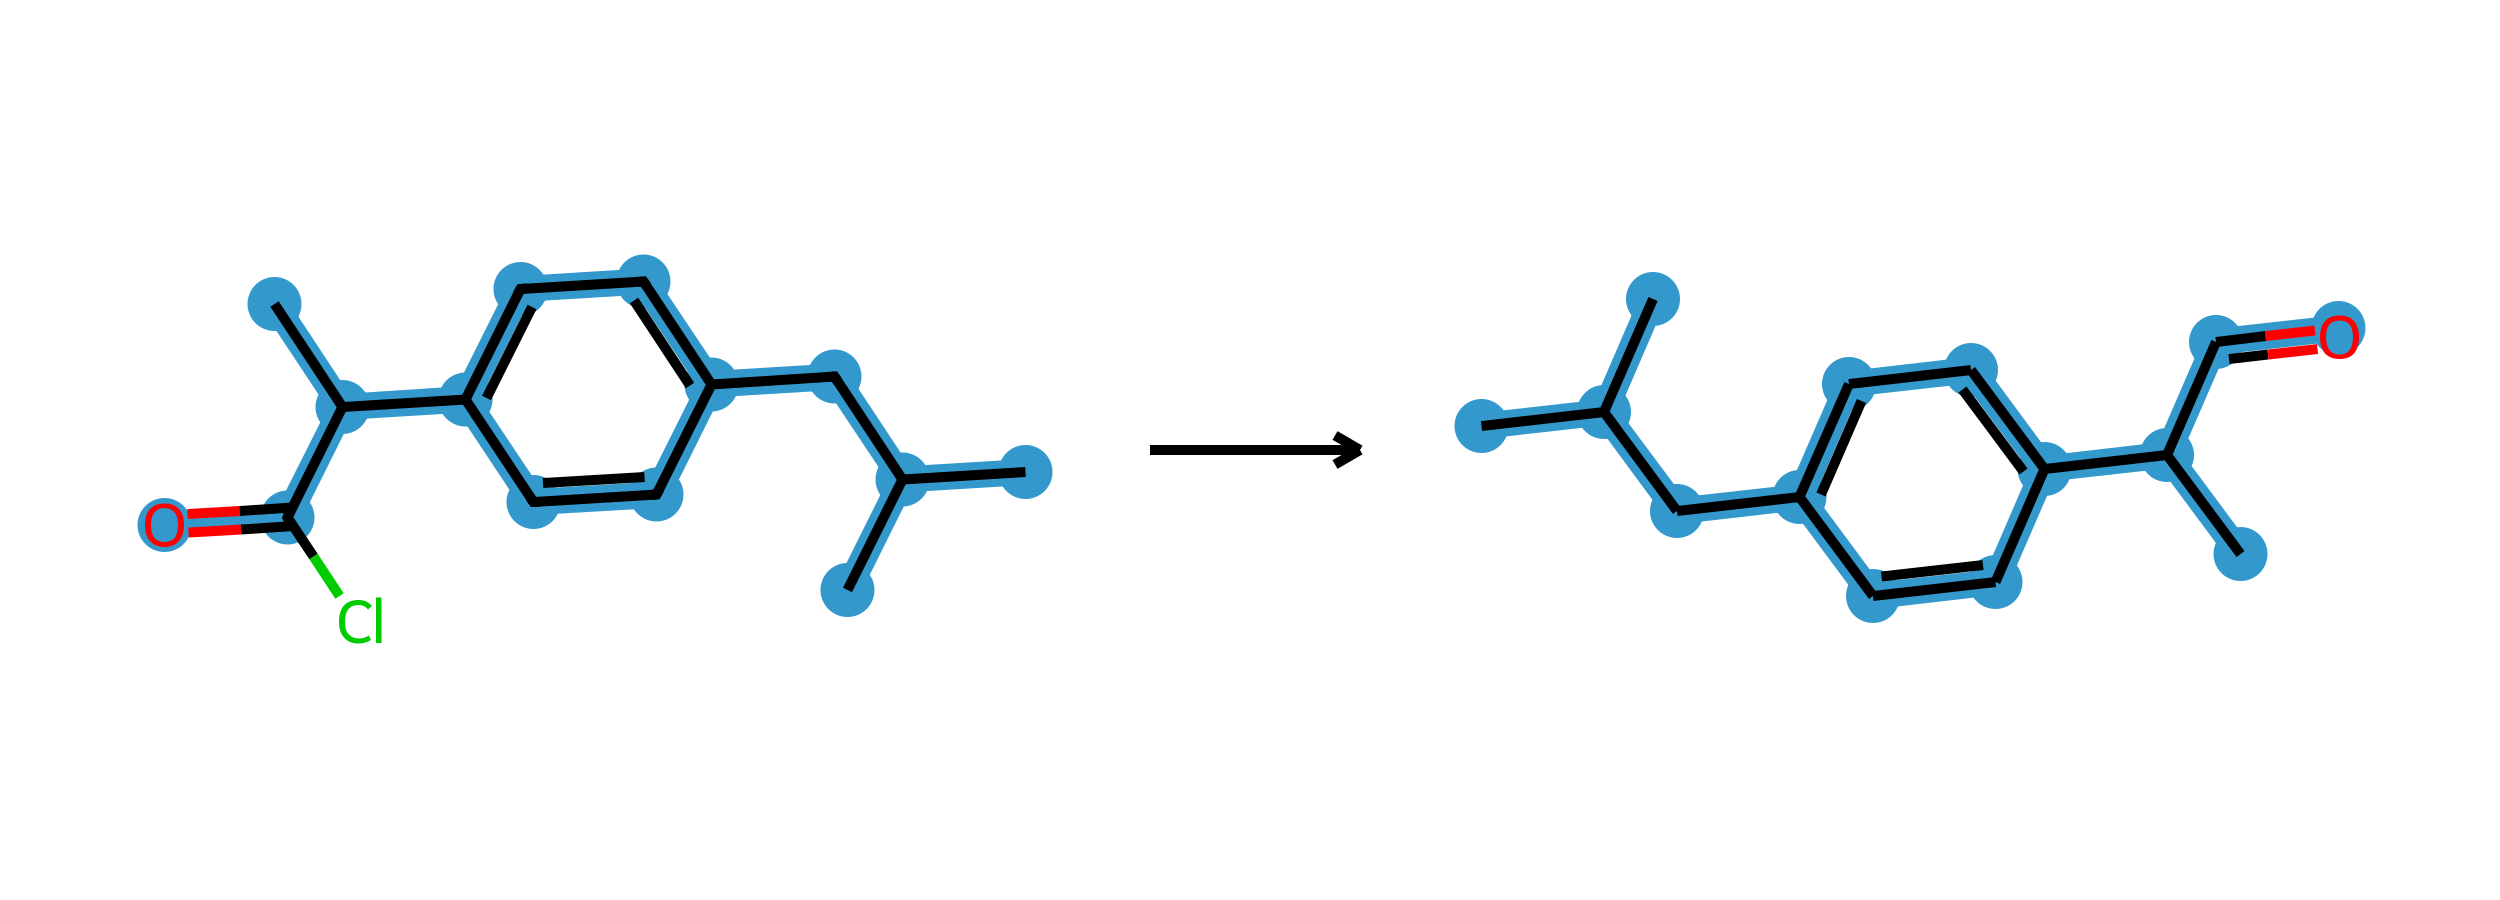
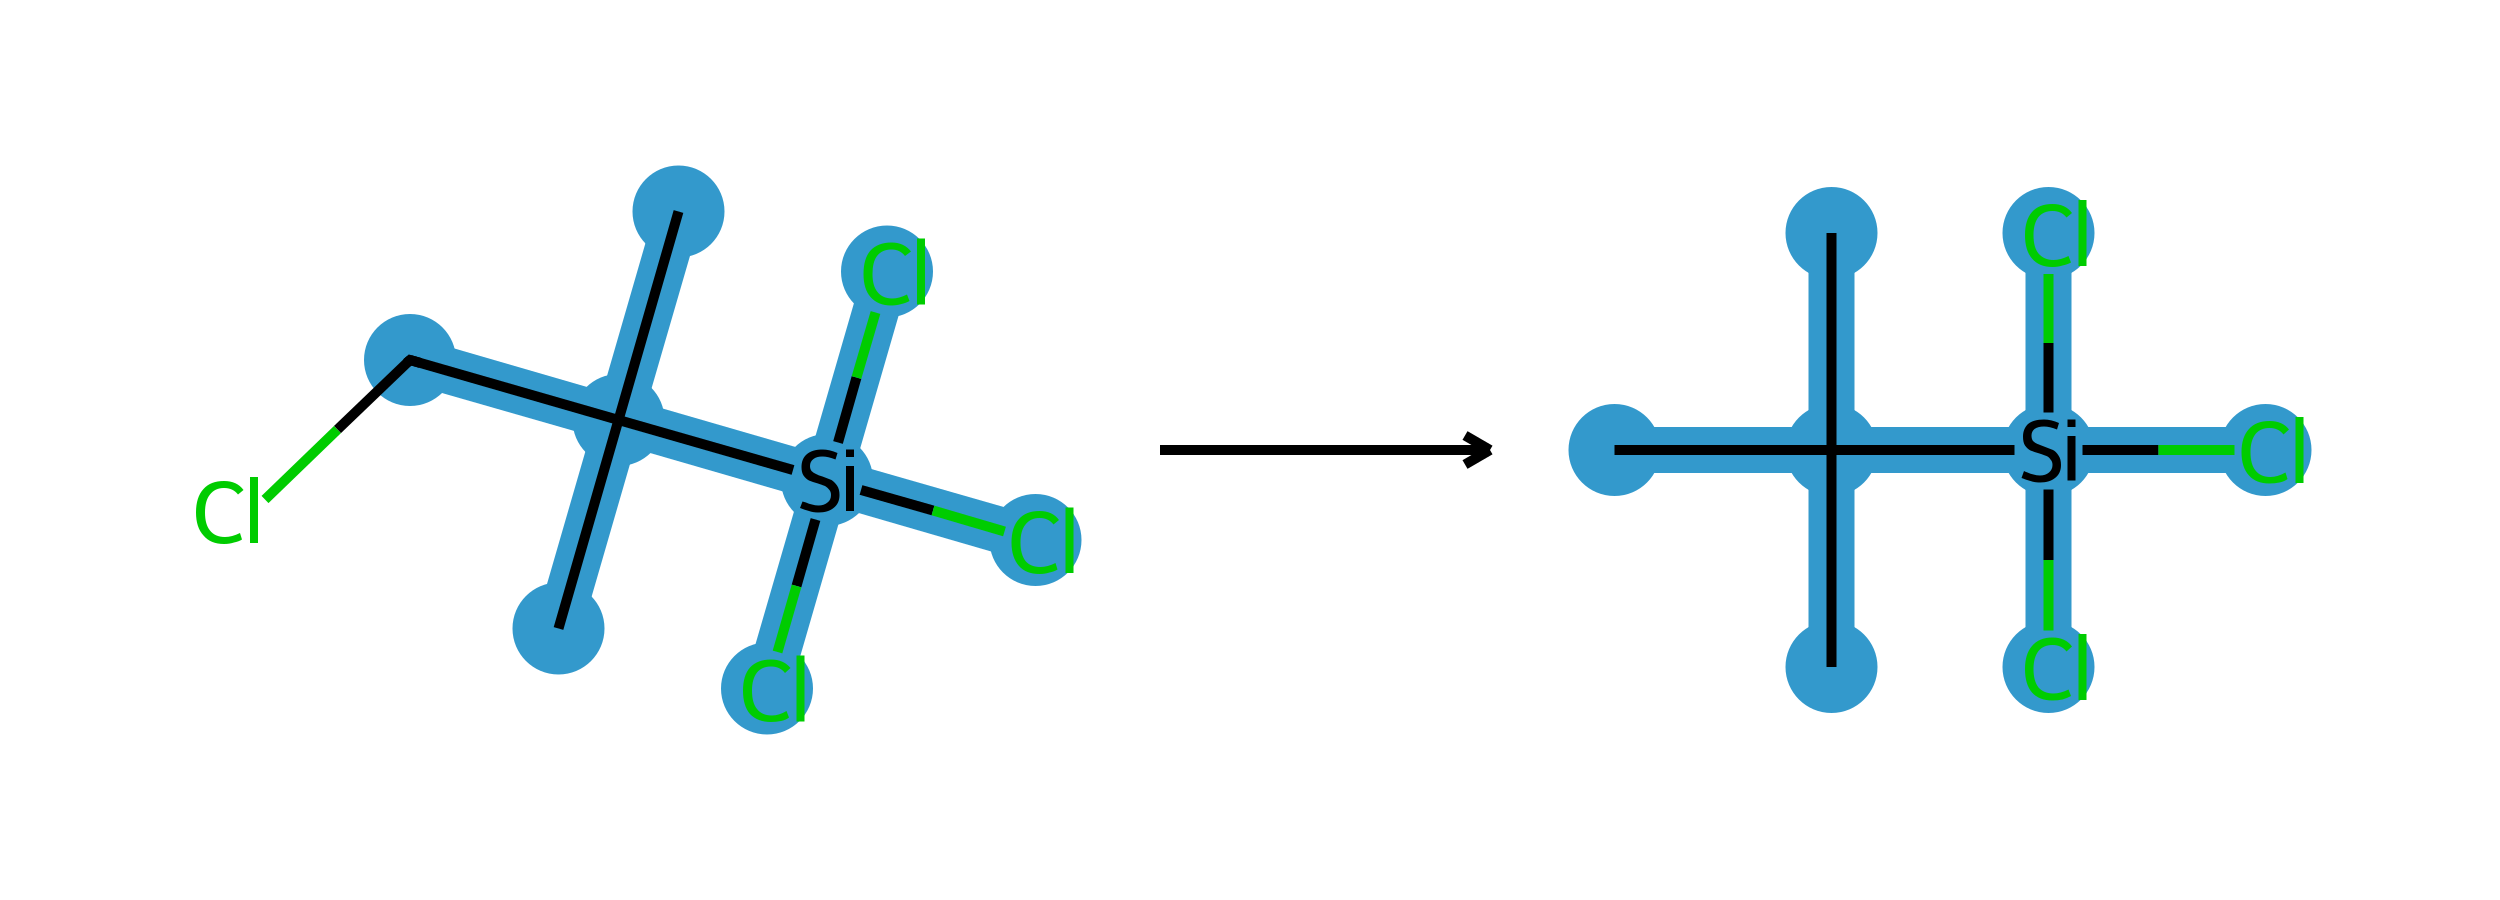
<svg xmlns="http://www.w3.org/2000/svg" version="1.1" baseProfile="full" xml:space="preserve" width="500px" height="180px" viewBox="0 0 500 180">
  <rect style="opacity:1.0;fill:#FFFFFF;stroke:none" width="500.0" height="180.0" x="0.0" y="0.0"> </rect>
-   <path class="bond-1 atom-1 atom-2" d="M 68.5,81.4 L 70.2,83.9 L 59.2,106.0 L 55.8,100.9 L 65.5,81.6 Z" style="fill:#3399CC;fill-rule:evenodd;fill-opacity:1;stroke:#3399CC;stroke-width:0.0px;stroke-linecap:butt;stroke-linejoin:miter;stroke-opacity:1;" />
-   <path class="bond-13 atom-1 atom-14" d="M 55.8,100.9 L 59.2,106.0 L 33.0,107.6 L 32.7,102.3 Z" style="fill:#3399CC;fill-rule:evenodd;fill-opacity:1;stroke:#3399CC;stroke-width:0.0px;stroke-linecap:butt;stroke-linejoin:miter;stroke-opacity:1;" />
-   <path class="bond-2 atom-2 atom-3" d="M 91.4,77.3 L 93.1,79.9 L 91.7,82.6 L 70.2,83.9 L 68.5,81.4 L 69.8,78.7 Z" style="fill:#3399CC;fill-rule:evenodd;fill-opacity:1;stroke:#3399CC;stroke-width:0.0px;stroke-linecap:butt;stroke-linejoin:miter;stroke-opacity:1;" />
-   <path class="bond-12 atom-2 atom-13" d="M 57.1,59.4 L 69.8,78.7 L 68.5,81.4 L 65.5,81.6 L 52.7,62.3 Z" style="fill:#3399CC;fill-rule:evenodd;fill-opacity:1;stroke:#3399CC;stroke-width:0.0px;stroke-linecap:butt;stroke-linejoin:miter;stroke-opacity:1;" />
-   <path class="bond-3 atom-3 atom-4" d="M 102.4,55.3 L 105.8,60.3 L 96.1,79.7 L 93.1,79.9 L 91.4,77.3 Z" style="fill:#3399CC;fill-rule:evenodd;fill-opacity:1;stroke:#3399CC;stroke-width:0.0px;stroke-linecap:butt;stroke-linejoin:miter;stroke-opacity:1;" />
-   <path class="bond-14 atom-3 atom-12" d="M 96.1,79.7 L 108.1,97.7 L 105.3,103.1 L 91.7,82.6 L 93.1,79.9 Z" style="fill:#3399CC;fill-rule:evenodd;fill-opacity:1;stroke:#3399CC;stroke-width:0.0px;stroke-linecap:butt;stroke-linejoin:miter;stroke-opacity:1;" />
-   <path class="bond-4 atom-4 atom-5" d="M 130.0,53.6 L 127.3,59.0 L 105.8,60.3 L 102.4,55.3 Z" style="fill:#3399CC;fill-rule:evenodd;fill-opacity:1;stroke:#3399CC;stroke-width:0.0px;stroke-linecap:butt;stroke-linejoin:miter;stroke-opacity:1;" />
-   <path class="bond-5 atom-5 atom-6" d="M 130.0,53.6 L 143.7,74.1 L 142.3,76.9 L 139.3,77.0 L 127.3,59.0 Z" style="fill:#3399CC;fill-rule:evenodd;fill-opacity:1;stroke:#3399CC;stroke-width:0.0px;stroke-linecap:butt;stroke-linejoin:miter;stroke-opacity:1;" />
-   <path class="bond-6 atom-6 atom-7" d="M 168.3,72.6 L 165.5,78.1 L 144.0,79.4 L 142.3,76.9 L 143.7,74.1 Z" style="fill:#3399CC;fill-rule:evenodd;fill-opacity:1;stroke:#3399CC;stroke-width:0.0px;stroke-linecap:butt;stroke-linejoin:miter;stroke-opacity:1;" />
-   <path class="bond-10 atom-6 atom-11" d="M 142.3,76.9 L 144.0,79.4 L 133.0,101.5 L 129.6,96.4 L 139.3,77.0 Z" style="fill:#3399CC;fill-rule:evenodd;fill-opacity:1;stroke:#3399CC;stroke-width:0.0px;stroke-linecap:butt;stroke-linejoin:miter;stroke-opacity:1;" />
-   <path class="bond-7 atom-7 atom-8" d="M 168.3,72.6 L 181.9,93.2 L 180.5,95.9 L 177.5,96.1 L 165.5,78.1 Z" style="fill:#3399CC;fill-rule:evenodd;fill-opacity:1;stroke:#3399CC;stroke-width:0.0px;stroke-linecap:butt;stroke-linejoin:miter;stroke-opacity:1;" />
-   <path class="bond-8 atom-8 atom-9" d="M 205.0,91.8 L 205.3,97.0 L 182.2,98.4 L 180.5,95.9 L 181.9,93.2 Z" style="fill:#3399CC;fill-rule:evenodd;fill-opacity:1;stroke:#3399CC;stroke-width:0.0px;stroke-linecap:butt;stroke-linejoin:miter;stroke-opacity:1;" />
-   <path class="bond-9 atom-8 atom-10" d="M 180.5,95.9 L 182.2,98.4 L 171.9,119.1 L 167.2,116.8 L 177.5,96.1 Z" style="fill:#3399CC;fill-rule:evenodd;fill-opacity:1;stroke:#3399CC;stroke-width:0.0px;stroke-linecap:butt;stroke-linejoin:miter;stroke-opacity:1;" />
-   <path class="bond-11 atom-11 atom-12" d="M 129.6,96.4 L 133.0,101.5 L 105.3,103.1 L 108.1,97.7 Z" style="fill:#3399CC;fill-rule:evenodd;fill-opacity:1;stroke:#3399CC;stroke-width:0.0px;stroke-linecap:butt;stroke-linejoin:miter;stroke-opacity:1;" />
-   <ellipse cx="57.5" cy="103.5" rx="4.9" ry="4.9" class="atom-1" style="fill:#3399CC;fill-rule:evenodd;stroke:#3399CC;stroke-width:1.0px;stroke-linecap:butt;stroke-linejoin:miter;stroke-opacity:1" />
-   <ellipse cx="68.5" cy="81.4" rx="4.9" ry="4.9" class="atom-2" style="fill:#3399CC;fill-rule:evenodd;stroke:#3399CC;stroke-width:1.0px;stroke-linecap:butt;stroke-linejoin:miter;stroke-opacity:1" />
-   <ellipse cx="93.1" cy="79.9" rx="4.9" ry="4.9" class="atom-3" style="fill:#3399CC;fill-rule:evenodd;stroke:#3399CC;stroke-width:1.0px;stroke-linecap:butt;stroke-linejoin:miter;stroke-opacity:1" />
-   <ellipse cx="104.1" cy="57.8" rx="4.9" ry="4.9" class="atom-4" style="fill:#3399CC;fill-rule:evenodd;stroke:#3399CC;stroke-width:1.0px;stroke-linecap:butt;stroke-linejoin:miter;stroke-opacity:1" />
-   <ellipse cx="128.7" cy="56.3" rx="4.9" ry="4.9" class="atom-5" style="fill:#3399CC;fill-rule:evenodd;stroke:#3399CC;stroke-width:1.0px;stroke-linecap:butt;stroke-linejoin:miter;stroke-opacity:1" />
-   <ellipse cx="142.3" cy="76.9" rx="4.9" ry="4.9" class="atom-6" style="fill:#3399CC;fill-rule:evenodd;stroke:#3399CC;stroke-width:1.0px;stroke-linecap:butt;stroke-linejoin:miter;stroke-opacity:1" />
-   <ellipse cx="166.9" cy="75.3" rx="4.9" ry="4.9" class="atom-7" style="fill:#3399CC;fill-rule:evenodd;stroke:#3399CC;stroke-width:1.0px;stroke-linecap:butt;stroke-linejoin:miter;stroke-opacity:1" />
-   <ellipse cx="180.5" cy="95.9" rx="4.9" ry="4.9" class="atom-8" style="fill:#3399CC;fill-rule:evenodd;stroke:#3399CC;stroke-width:1.0px;stroke-linecap:butt;stroke-linejoin:miter;stroke-opacity:1" />
-   <ellipse cx="205.1" cy="94.4" rx="4.9" ry="4.9" class="atom-9" style="fill:#3399CC;fill-rule:evenodd;stroke:#3399CC;stroke-width:1.0px;stroke-linecap:butt;stroke-linejoin:miter;stroke-opacity:1" />
-   <ellipse cx="169.5" cy="118.0" rx="4.9" ry="4.9" class="atom-10" style="fill:#3399CC;fill-rule:evenodd;stroke:#3399CC;stroke-width:1.0px;stroke-linecap:butt;stroke-linejoin:miter;stroke-opacity:1" />
-   <ellipse cx="131.3" cy="98.9" rx="4.9" ry="4.9" class="atom-11" style="fill:#3399CC;fill-rule:evenodd;stroke:#3399CC;stroke-width:1.0px;stroke-linecap:butt;stroke-linejoin:miter;stroke-opacity:1" />
-   <ellipse cx="106.7" cy="100.4" rx="4.9" ry="4.9" class="atom-12" style="fill:#3399CC;fill-rule:evenodd;stroke:#3399CC;stroke-width:1.0px;stroke-linecap:butt;stroke-linejoin:miter;stroke-opacity:1" />
-   <ellipse cx="54.9" cy="60.8" rx="4.9" ry="4.9" class="atom-13" style="fill:#3399CC;fill-rule:evenodd;stroke:#3399CC;stroke-width:1.0px;stroke-linecap:butt;stroke-linejoin:miter;stroke-opacity:1" />
-   <ellipse cx="32.9" cy="105.0" rx="4.9" ry="4.9" class="atom-14" style="fill:#3399CC;fill-rule:evenodd;stroke:#3399CC;stroke-width:1.0px;stroke-linecap:butt;stroke-linejoin:miter;stroke-opacity:1" />
-   <path class="bond-0 atom-0 atom-1" d="M 67.9,119.2 L 62.7,111.3" style="fill:none;fill-rule:evenodd;stroke:#00CC00;stroke-width:2.0px;stroke-linecap:butt;stroke-linejoin:miter;stroke-opacity:1" />
-   <path class="bond-0 atom-0 atom-1" d="M 62.7,111.3 L 57.5,103.5" style="fill:none;fill-rule:evenodd;stroke:#000000;stroke-width:2.0px;stroke-linecap:butt;stroke-linejoin:miter;stroke-opacity:1" />
-   <path class="bond-1 atom-1 atom-2" d="M 57.5,103.5 L 68.5,81.4" style="fill:none;fill-rule:evenodd;stroke:#000000;stroke-width:2.0px;stroke-linecap:butt;stroke-linejoin:miter;stroke-opacity:1" />
-   <path class="bond-2 atom-2 atom-3" d="M 68.5,81.4 L 93.1,79.9" style="fill:none;fill-rule:evenodd;stroke:#000000;stroke-width:2.0px;stroke-linecap:butt;stroke-linejoin:miter;stroke-opacity:1" />
-   <path class="bond-3 atom-3 atom-4" d="M 93.1,79.9 L 104.1,57.8" style="fill:none;fill-rule:evenodd;stroke:#000000;stroke-width:2.0px;stroke-linecap:butt;stroke-linejoin:miter;stroke-opacity:1" />
-   <path class="bond-3 atom-3 atom-4" d="M 97.3,79.6 L 106.4,61.4" style="fill:none;fill-rule:evenodd;stroke:#000000;stroke-width:2.0px;stroke-linecap:butt;stroke-linejoin:miter;stroke-opacity:1" />
-   <path class="bond-4 atom-4 atom-5" d="M 104.1,57.8 L 128.7,56.3" style="fill:none;fill-rule:evenodd;stroke:#000000;stroke-width:2.0px;stroke-linecap:butt;stroke-linejoin:miter;stroke-opacity:1" />
-   <path class="bond-5 atom-5 atom-6" d="M 128.7,56.3 L 142.3,76.9" style="fill:none;fill-rule:evenodd;stroke:#000000;stroke-width:2.0px;stroke-linecap:butt;stroke-linejoin:miter;stroke-opacity:1" />
-   <path class="bond-5 atom-5 atom-6" d="M 126.8,60.1 L 138.0,77.1" style="fill:none;fill-rule:evenodd;stroke:#000000;stroke-width:2.0px;stroke-linecap:butt;stroke-linejoin:miter;stroke-opacity:1" />
-   <path class="bond-6 atom-6 atom-7" d="M 142.3,76.9 L 166.9,75.3" style="fill:none;fill-rule:evenodd;stroke:#000000;stroke-width:2.0px;stroke-linecap:butt;stroke-linejoin:miter;stroke-opacity:1" />
-   <path class="bond-7 atom-7 atom-8" d="M 166.9,75.3 L 180.5,95.9" style="fill:none;fill-rule:evenodd;stroke:#000000;stroke-width:2.0px;stroke-linecap:butt;stroke-linejoin:miter;stroke-opacity:1" />
-   <path class="bond-8 atom-8 atom-9" d="M 180.5,95.9 L 205.1,94.4" style="fill:none;fill-rule:evenodd;stroke:#000000;stroke-width:2.0px;stroke-linecap:butt;stroke-linejoin:miter;stroke-opacity:1" />
-   <path class="bond-9 atom-8 atom-10" d="M 180.5,95.9 L 169.5,118.0" style="fill:none;fill-rule:evenodd;stroke:#000000;stroke-width:2.0px;stroke-linecap:butt;stroke-linejoin:miter;stroke-opacity:1" />
-   <path class="bond-10 atom-6 atom-11" d="M 142.3,76.9 L 131.3,98.9" style="fill:none;fill-rule:evenodd;stroke:#000000;stroke-width:2.0px;stroke-linecap:butt;stroke-linejoin:miter;stroke-opacity:1" />
-   <path class="bond-11 atom-11 atom-12" d="M 131.3,98.9 L 106.7,100.4" style="fill:none;fill-rule:evenodd;stroke:#000000;stroke-width:2.0px;stroke-linecap:butt;stroke-linejoin:miter;stroke-opacity:1" />
-   <path class="bond-11 atom-11 atom-12" d="M 128.9,95.4 L 108.6,96.6" style="fill:none;fill-rule:evenodd;stroke:#000000;stroke-width:2.0px;stroke-linecap:butt;stroke-linejoin:miter;stroke-opacity:1" />
-   <path class="bond-12 atom-2 atom-13" d="M 68.5,81.4 L 54.9,60.8" style="fill:none;fill-rule:evenodd;stroke:#000000;stroke-width:2.0px;stroke-linecap:butt;stroke-linejoin:miter;stroke-opacity:1" />
-   <path class="bond-13 atom-1 atom-14" d="M 58.4,101.5 L 47.9,102.2" style="fill:none;fill-rule:evenodd;stroke:#000000;stroke-width:2.0px;stroke-linecap:butt;stroke-linejoin:miter;stroke-opacity:1" />
-   <path class="bond-13 atom-1 atom-14" d="M 47.9,102.2 L 37.5,102.8" style="fill:none;fill-rule:evenodd;stroke:#FF0000;stroke-width:2.0px;stroke-linecap:butt;stroke-linejoin:miter;stroke-opacity:1" />
-   <path class="bond-13 atom-1 atom-14" d="M 58.7,105.2 L 48.2,105.9" style="fill:none;fill-rule:evenodd;stroke:#000000;stroke-width:2.0px;stroke-linecap:butt;stroke-linejoin:miter;stroke-opacity:1" />
-   <path class="bond-13 atom-1 atom-14" d="M 48.2,105.9 L 37.7,106.5" style="fill:none;fill-rule:evenodd;stroke:#FF0000;stroke-width:2.0px;stroke-linecap:butt;stroke-linejoin:miter;stroke-opacity:1" />
-   <path class="bond-14 atom-12 atom-3" d="M 106.7,100.4 L 93.1,79.9" style="fill:none;fill-rule:evenodd;stroke:#000000;stroke-width:2.0px;stroke-linecap:butt;stroke-linejoin:miter;stroke-opacity:1" />
-   <path d="M 57.7,103.8 L 57.5,103.5 L 58.0,102.3" style="fill:none;stroke:#000000;stroke-width:2.0px;stroke-linecap:butt;stroke-linejoin:miter;stroke-opacity:1;" />
-   <path d="M 103.5,58.9 L 104.1,57.8 L 105.3,57.7" style="fill:none;stroke:#000000;stroke-width:2.0px;stroke-linecap:butt;stroke-linejoin:miter;stroke-opacity:1;" />
-   <path d="M 127.5,56.4 L 128.7,56.3 L 129.4,57.3" style="fill:none;stroke:#000000;stroke-width:2.0px;stroke-linecap:butt;stroke-linejoin:miter;stroke-opacity:1;" />
-   <path d="M 165.7,75.4 L 166.9,75.3 L 167.6,76.4" style="fill:none;stroke:#000000;stroke-width:2.0px;stroke-linecap:butt;stroke-linejoin:miter;stroke-opacity:1;" />
-   <path d="M 131.9,97.8 L 131.3,98.9 L 130.1,99.0" style="fill:none;stroke:#000000;stroke-width:2.0px;stroke-linecap:butt;stroke-linejoin:miter;stroke-opacity:1;" />
-   <path d="M 107.9,100.4 L 106.7,100.4 L 106.0,99.4" style="fill:none;stroke:#000000;stroke-width:2.0px;stroke-linecap:butt;stroke-linejoin:miter;stroke-opacity:1;" />
-   <path class="atom-0" d="M 67.8 124.3 Q 67.8 122.2, 68.8 121.1 Q 69.8 120.0, 71.7 120.0 Q 73.4 120.0, 74.4 121.2 L 73.6 121.9 Q 72.9 121.0, 71.7 121.0 Q 70.4 121.0, 69.7 121.8 Q 69.0 122.7, 69.0 124.3 Q 69.0 126.0, 69.7 126.8 Q 70.5 127.7, 71.8 127.7 Q 72.8 127.7, 73.8 127.1 L 74.2 128.0 Q 73.7 128.3, 73.1 128.5 Q 72.4 128.7, 71.7 128.7 Q 69.8 128.7, 68.8 127.5 Q 67.8 126.4, 67.8 124.3 " fill="#00CC00" />
-   <path class="atom-0" d="M 75.2 119.5 L 76.3 119.5 L 76.3 128.6 L 75.2 128.6 L 75.2 119.5 " fill="#00CC00" />
-   <path class="atom-14" d="M 29.0 105.0 Q 29.0 102.9, 30.0 101.8 Q 31.0 100.7, 32.9 100.7 Q 34.8 100.7, 35.8 101.8 Q 36.8 102.9, 36.8 105.0 Q 36.8 107.0, 35.8 108.2 Q 34.7 109.4, 32.9 109.4 Q 31.0 109.4, 30.0 108.2 Q 29.0 107.1, 29.0 105.0 M 32.9 108.4 Q 34.2 108.4, 34.9 107.6 Q 35.6 106.7, 35.6 105.0 Q 35.6 103.3, 34.9 102.5 Q 34.2 101.6, 32.9 101.6 Q 31.6 101.6, 30.9 102.5 Q 30.2 103.3, 30.2 105.0 Q 30.2 106.7, 30.9 107.6 Q 31.6 108.4, 32.9 108.4 " fill="#FF0000" />
-   <path class="bond-15 atom-15 atom-16" d="M 319.0,80.0 L 320.8,82.4 L 319.6,85.2 L 296.6,87.8 L 296.0,82.6 Z" style="fill:#3399CC;fill-rule:evenodd;fill-opacity:1;stroke:#3399CC;stroke-width:0.0px;stroke-linecap:butt;stroke-linejoin:miter;stroke-opacity:1;" />
-   <path class="bond-16 atom-16 atom-17" d="M 328.2,58.7 L 333.0,60.8 L 323.8,82.1 L 320.8,82.4 L 319.0,80.0 Z" style="fill:#3399CC;fill-rule:evenodd;fill-opacity:1;stroke:#3399CC;stroke-width:0.0px;stroke-linecap:butt;stroke-linejoin:miter;stroke-opacity:1;" />
-   <path class="bond-17 atom-16 atom-18" d="M 323.8,82.1 L 336.7,99.4 L 334.2,105.0 L 319.6,85.2 L 320.8,82.4 Z" style="fill:#3399CC;fill-rule:evenodd;fill-opacity:1;stroke:#3399CC;stroke-width:0.0px;stroke-linecap:butt;stroke-linejoin:miter;stroke-opacity:1;" />
-   <path class="bond-18 atom-18 atom-19" d="M 358.1,97.0 L 359.9,99.4 L 358.7,102.2 L 334.2,105.0 L 336.7,99.4 Z" style="fill:#3399CC;fill-rule:evenodd;fill-opacity:1;stroke:#3399CC;stroke-width:0.0px;stroke-linecap:butt;stroke-linejoin:miter;stroke-opacity:1;" />
-   <path class="bond-19 atom-19 atom-20" d="M 367.9,74.4 L 371.6,79.2 L 363.0,99.1 L 359.9,99.4 L 358.1,97.0 Z" style="fill:#3399CC;fill-rule:evenodd;fill-opacity:1;stroke:#3399CC;stroke-width:0.0px;stroke-linecap:butt;stroke-linejoin:miter;stroke-opacity:1;" />
-   <path class="bond-28 atom-19 atom-28" d="M 363.0,99.1 L 375.8,116.4 L 373.4,122.0 L 358.7,102.2 L 359.9,99.4 Z" style="fill:#3399CC;fill-rule:evenodd;fill-opacity:1;stroke:#3399CC;stroke-width:0.0px;stroke-linecap:butt;stroke-linejoin:miter;stroke-opacity:1;" />
-   <path class="bond-20 atom-20 atom-21" d="M 395.5,71.2 L 393.0,76.8 L 371.6,79.2 L 367.9,74.4 Z" style="fill:#3399CC;fill-rule:evenodd;fill-opacity:1;stroke:#3399CC;stroke-width:0.0px;stroke-linecap:butt;stroke-linejoin:miter;stroke-opacity:1;" />
-   <path class="bond-21 atom-21 atom-22" d="M 395.5,71.2 L 410.1,91.0 L 408.9,93.8 L 405.9,94.1 L 393.0,76.8 Z" style="fill:#3399CC;fill-rule:evenodd;fill-opacity:1;stroke:#3399CC;stroke-width:0.0px;stroke-linecap:butt;stroke-linejoin:miter;stroke-opacity:1;" />
-   <path class="bond-22 atom-22 atom-23" d="M 431.6,88.5 L 433.4,91.0 L 432.2,93.8 L 410.7,96.2 L 408.9,93.8 L 410.1,91.0 Z" style="fill:#3399CC;fill-rule:evenodd;fill-opacity:1;stroke:#3399CC;stroke-width:0.0px;stroke-linecap:butt;stroke-linejoin:miter;stroke-opacity:1;" />
-   <path class="bond-26 atom-22 atom-27" d="M 408.9,93.8 L 410.7,96.2 L 400.9,118.8 L 397.3,114.0 L 405.9,94.1 Z" style="fill:#3399CC;fill-rule:evenodd;fill-opacity:1;stroke:#3399CC;stroke-width:0.0px;stroke-linecap:butt;stroke-linejoin:miter;stroke-opacity:1;" />
-   <path class="bond-23 atom-23 atom-24" d="M 436.4,90.6 L 450.2,109.2 L 446.0,112.4 L 432.2,93.8 L 433.4,91.0 Z" style="fill:#3399CC;fill-rule:evenodd;fill-opacity:1;stroke:#3399CC;stroke-width:0.0px;stroke-linecap:butt;stroke-linejoin:miter;stroke-opacity:1;" />
-   <path class="bond-24 atom-23 atom-25" d="M 441.4,65.9 L 445.0,70.8 L 436.4,90.6 L 433.4,91.0 L 431.6,88.5 Z" style="fill:#3399CC;fill-rule:evenodd;fill-opacity:1;stroke:#3399CC;stroke-width:0.0px;stroke-linecap:butt;stroke-linejoin:miter;stroke-opacity:1;" />
-   <path class="bond-25 atom-25 atom-26" d="M 467.4,63.0 L 468.0,68.2 L 445.0,70.8 L 441.4,65.9 Z" style="fill:#3399CC;fill-rule:evenodd;fill-opacity:1;stroke:#3399CC;stroke-width:0.0px;stroke-linecap:butt;stroke-linejoin:miter;stroke-opacity:1;" />
-   <path class="bond-27 atom-27 atom-28" d="M 397.3,114.0 L 400.9,118.8 L 373.4,122.0 L 375.8,116.4 Z" style="fill:#3399CC;fill-rule:evenodd;fill-opacity:1;stroke:#3399CC;stroke-width:0.0px;stroke-linecap:butt;stroke-linejoin:miter;stroke-opacity:1;" />
-   <ellipse cx="296.3" cy="85.2" rx="4.9" ry="4.9" class="atom-15" style="fill:#3399CC;fill-rule:evenodd;stroke:#3399CC;stroke-width:1.0px;stroke-linecap:butt;stroke-linejoin:miter;stroke-opacity:1" />
-   <ellipse cx="320.8" cy="82.4" rx="4.9" ry="4.9" class="atom-16" style="fill:#3399CC;fill-rule:evenodd;stroke:#3399CC;stroke-width:1.0px;stroke-linecap:butt;stroke-linejoin:miter;stroke-opacity:1" />
-   <ellipse cx="330.6" cy="59.8" rx="4.9" ry="4.9" class="atom-17" style="fill:#3399CC;fill-rule:evenodd;stroke:#3399CC;stroke-width:1.0px;stroke-linecap:butt;stroke-linejoin:miter;stroke-opacity:1" />
-   <ellipse cx="335.4" cy="102.2" rx="4.9" ry="4.9" class="atom-18" style="fill:#3399CC;fill-rule:evenodd;stroke:#3399CC;stroke-width:1.0px;stroke-linecap:butt;stroke-linejoin:miter;stroke-opacity:1" />
-   <ellipse cx="359.9" cy="99.4" rx="4.9" ry="4.9" class="atom-19" style="fill:#3399CC;fill-rule:evenodd;stroke:#3399CC;stroke-width:1.0px;stroke-linecap:butt;stroke-linejoin:miter;stroke-opacity:1" />
-   <ellipse cx="369.8" cy="76.8" rx="4.9" ry="4.9" class="atom-20" style="fill:#3399CC;fill-rule:evenodd;stroke:#3399CC;stroke-width:1.0px;stroke-linecap:butt;stroke-linejoin:miter;stroke-opacity:1" />
-   <ellipse cx="394.2" cy="74.0" rx="4.9" ry="4.9" class="atom-21" style="fill:#3399CC;fill-rule:evenodd;stroke:#3399CC;stroke-width:1.0px;stroke-linecap:butt;stroke-linejoin:miter;stroke-opacity:1" />
-   <ellipse cx="408.9" cy="93.8" rx="4.9" ry="4.9" class="atom-22" style="fill:#3399CC;fill-rule:evenodd;stroke:#3399CC;stroke-width:1.0px;stroke-linecap:butt;stroke-linejoin:miter;stroke-opacity:1" />
-   <ellipse cx="433.4" cy="91.0" rx="4.9" ry="4.9" class="atom-23" style="fill:#3399CC;fill-rule:evenodd;stroke:#3399CC;stroke-width:1.0px;stroke-linecap:butt;stroke-linejoin:miter;stroke-opacity:1" />
-   <ellipse cx="448.1" cy="110.8" rx="4.9" ry="4.9" class="atom-24" style="fill:#3399CC;fill-rule:evenodd;stroke:#3399CC;stroke-width:1.0px;stroke-linecap:butt;stroke-linejoin:miter;stroke-opacity:1" />
-   <ellipse cx="443.2" cy="68.4" rx="4.9" ry="4.9" class="atom-25" style="fill:#3399CC;fill-rule:evenodd;stroke:#3399CC;stroke-width:1.0px;stroke-linecap:butt;stroke-linejoin:miter;stroke-opacity:1" />
-   <ellipse cx="467.7" cy="65.6" rx="4.9" ry="4.9" class="atom-26" style="fill:#3399CC;fill-rule:evenodd;stroke:#3399CC;stroke-width:1.0px;stroke-linecap:butt;stroke-linejoin:miter;stroke-opacity:1" />
-   <ellipse cx="399.1" cy="116.4" rx="4.9" ry="4.9" class="atom-27" style="fill:#3399CC;fill-rule:evenodd;stroke:#3399CC;stroke-width:1.0px;stroke-linecap:butt;stroke-linejoin:miter;stroke-opacity:1" />
-   <ellipse cx="374.6" cy="119.2" rx="4.9" ry="4.9" class="atom-28" style="fill:#3399CC;fill-rule:evenodd;stroke:#3399CC;stroke-width:1.0px;stroke-linecap:butt;stroke-linejoin:miter;stroke-opacity:1" />
-   <path class="bond-15 atom-15 atom-16" d="M 296.3,85.2 L 320.8,82.4" style="fill:none;fill-rule:evenodd;stroke:#000000;stroke-width:2.0px;stroke-linecap:butt;stroke-linejoin:miter;stroke-opacity:1" />
-   <path class="bond-16 atom-16 atom-17" d="M 320.8,82.4 L 330.6,59.8" style="fill:none;fill-rule:evenodd;stroke:#000000;stroke-width:2.0px;stroke-linecap:butt;stroke-linejoin:miter;stroke-opacity:1" />
-   <path class="bond-17 atom-16 atom-18" d="M 320.8,82.4 L 335.4,102.2" style="fill:none;fill-rule:evenodd;stroke:#000000;stroke-width:2.0px;stroke-linecap:butt;stroke-linejoin:miter;stroke-opacity:1" />
-   <path class="bond-18 atom-18 atom-19" d="M 335.4,102.2 L 359.9,99.4" style="fill:none;fill-rule:evenodd;stroke:#000000;stroke-width:2.0px;stroke-linecap:butt;stroke-linejoin:miter;stroke-opacity:1" />
-   <path class="bond-19 atom-19 atom-20" d="M 359.9,99.4 L 369.8,76.8" style="fill:none;fill-rule:evenodd;stroke:#000000;stroke-width:2.0px;stroke-linecap:butt;stroke-linejoin:miter;stroke-opacity:1" />
-   <path class="bond-19 atom-19 atom-20" d="M 364.2,98.9 L 372.3,80.2" style="fill:none;fill-rule:evenodd;stroke:#000000;stroke-width:2.0px;stroke-linecap:butt;stroke-linejoin:miter;stroke-opacity:1" />
-   <path class="bond-20 atom-20 atom-21" d="M 369.8,76.8 L 394.2,74.0" style="fill:none;fill-rule:evenodd;stroke:#000000;stroke-width:2.0px;stroke-linecap:butt;stroke-linejoin:miter;stroke-opacity:1" />
-   <path class="bond-21 atom-21 atom-22" d="M 394.2,74.0 L 408.9,93.8" style="fill:none;fill-rule:evenodd;stroke:#000000;stroke-width:2.0px;stroke-linecap:butt;stroke-linejoin:miter;stroke-opacity:1" />
-   <path class="bond-21 atom-21 atom-22" d="M 392.5,77.9 L 404.7,94.3" style="fill:none;fill-rule:evenodd;stroke:#000000;stroke-width:2.0px;stroke-linecap:butt;stroke-linejoin:miter;stroke-opacity:1" />
-   <path class="bond-22 atom-22 atom-23" d="M 408.9,93.8 L 433.4,91.0" style="fill:none;fill-rule:evenodd;stroke:#000000;stroke-width:2.0px;stroke-linecap:butt;stroke-linejoin:miter;stroke-opacity:1" />
-   <path class="bond-23 atom-23 atom-24" d="M 433.4,91.0 L 448.1,110.8" style="fill:none;fill-rule:evenodd;stroke:#000000;stroke-width:2.0px;stroke-linecap:butt;stroke-linejoin:miter;stroke-opacity:1" />
-   <path class="bond-24 atom-23 atom-25" d="M 433.4,91.0 L 443.2,68.4" style="fill:none;fill-rule:evenodd;stroke:#000000;stroke-width:2.0px;stroke-linecap:butt;stroke-linejoin:miter;stroke-opacity:1" />
-   <path class="bond-25 atom-25 atom-26" d="M 443.2,68.4 L 453.1,67.2" style="fill:none;fill-rule:evenodd;stroke:#000000;stroke-width:2.0px;stroke-linecap:butt;stroke-linejoin:miter;stroke-opacity:1" />
-   <path class="bond-25 atom-25 atom-26" d="M 453.1,67.2 L 463.0,66.1" style="fill:none;fill-rule:evenodd;stroke:#FF0000;stroke-width:2.0px;stroke-linecap:butt;stroke-linejoin:miter;stroke-opacity:1" />
-   <path class="bond-25 atom-25 atom-26" d="M 445.8,71.8 L 453.6,70.9" style="fill:none;fill-rule:evenodd;stroke:#000000;stroke-width:2.0px;stroke-linecap:butt;stroke-linejoin:miter;stroke-opacity:1" />
-   <path class="bond-25 atom-25 atom-26" d="M 453.6,70.9 L 463.5,69.8" style="fill:none;fill-rule:evenodd;stroke:#FF0000;stroke-width:2.0px;stroke-linecap:butt;stroke-linejoin:miter;stroke-opacity:1" />
-   <path class="bond-26 atom-22 atom-27" d="M 408.9,93.8 L 399.1,116.4" style="fill:none;fill-rule:evenodd;stroke:#000000;stroke-width:2.0px;stroke-linecap:butt;stroke-linejoin:miter;stroke-opacity:1" />
-   <path class="bond-27 atom-27 atom-28" d="M 399.1,116.4 L 374.6,119.2" style="fill:none;fill-rule:evenodd;stroke:#000000;stroke-width:2.0px;stroke-linecap:butt;stroke-linejoin:miter;stroke-opacity:1" />
-   <path class="bond-27 atom-27 atom-28" d="M 396.6,113.0 L 376.3,115.3" style="fill:none;fill-rule:evenodd;stroke:#000000;stroke-width:2.0px;stroke-linecap:butt;stroke-linejoin:miter;stroke-opacity:1" />
-   <path class="bond-28 atom-28 atom-19" d="M 374.6,119.2 L 359.9,99.4" style="fill:none;fill-rule:evenodd;stroke:#000000;stroke-width:2.0px;stroke-linecap:butt;stroke-linejoin:miter;stroke-opacity:1" />
-   <path class="atom-11" d="M 464.0 67.4 Q 464.0 65.4, 465.0 64.2 Q 466.0 63.1, 467.9 63.1 Q 469.8 63.1, 470.8 64.2 Q 471.8 65.4, 471.8 67.4 Q 471.8 69.5, 470.8 70.7 Q 469.8 71.8, 467.9 71.8 Q 466.1 71.8, 465.0 70.7 Q 464.0 69.5, 464.0 67.4 M 467.9 70.9 Q 469.2 70.9, 469.9 70.0 Q 470.6 69.1, 470.6 67.4 Q 470.6 65.8, 469.9 64.9 Q 469.2 64.1, 467.9 64.1 Q 466.6 64.1, 465.9 64.9 Q 465.2 65.7, 465.2 67.4 Q 465.2 69.1, 465.9 70.0 Q 466.6 70.9, 467.9 70.9 " fill="#FF0000" />
-   <path d="M 230.0,90.0 L 272.0,90.0" style="fill:none;fill-rule:evenodd;stroke:#000000;stroke-width:2.0px;stroke-linecap:butt;stroke-linejoin:miter;stroke-opacity:1" />
-   <path d="M 272.0,90.0 L 267.0,92.9" style="fill:none;fill-rule:evenodd;stroke:#000000;stroke-width:2.0px;stroke-linecap:butt;stroke-linejoin:miter;stroke-opacity:1" />
-   <path d="M 272.0,90.0 L 267.0,87.1" style="fill:none;fill-rule:evenodd;stroke:#000000;stroke-width:2.0px;stroke-linecap:butt;stroke-linejoin:miter;stroke-opacity:1" />
+   <path class="bond-1 atom-1 atom-2" d="M 83.3,67.5 L 120.5,78.3 L 123.7,84.0 L 118.0,87.1 L 80.7,76.4 Z" style="fill:#3399CC;fill-rule:evenodd;fill-opacity:1;stroke:#3399CC;stroke-width:0.0px;stroke-linecap:butt;stroke-linejoin:miter;stroke-opacity:1;" />
+   <path class="bond-2 atom-2 atom-3" d="M 131.3,41.0 L 140.2,43.6 L 129.4,80.8 L 123.7,84.0 L 120.5,78.3 Z" style="fill:#3399CC;fill-rule:evenodd;fill-opacity:1;stroke:#3399CC;stroke-width:0.0px;stroke-linecap:butt;stroke-linejoin:miter;stroke-opacity:1;" />
+   <path class="bond-3 atom-2 atom-4" d="M 123.7,84.0 L 126.9,89.7 L 116.1,127.0 L 107.2,124.4 L 118.0,87.1 Z" style="fill:#3399CC;fill-rule:evenodd;fill-opacity:1;stroke:#3399CC;stroke-width:0.0px;stroke-linecap:butt;stroke-linejoin:miter;stroke-opacity:1;" />
+   <path class="bond-4 atom-2 atom-5" d="M 129.4,80.8 L 162.2,90.3 L 165.4,96.0 L 159.7,99.2 L 126.9,89.7 L 123.7,84.0 Z" style="fill:#3399CC;fill-rule:evenodd;fill-opacity:1;stroke:#3399CC;stroke-width:0.0px;stroke-linecap:butt;stroke-linejoin:miter;stroke-opacity:1;" />
+   <path class="bond-5 atom-5 atom-6" d="M 171.1,92.9 L 208.4,103.6 L 205.8,112.5 L 168.6,101.7 L 165.4,96.0 Z" style="fill:#3399CC;fill-rule:evenodd;fill-opacity:1;stroke:#3399CC;stroke-width:0.0px;stroke-linecap:butt;stroke-linejoin:miter;stroke-opacity:1;" />
+   <path class="bond-6 atom-5 atom-7" d="M 165.4,96.0 L 168.6,101.7 L 157.8,139.0 L 148.9,136.4 L 159.7,99.2 Z" style="fill:#3399CC;fill-rule:evenodd;fill-opacity:1;stroke:#3399CC;stroke-width:0.0px;stroke-linecap:butt;stroke-linejoin:miter;stroke-opacity:1;" />
+   <path class="bond-7 atom-5 atom-8" d="M 173.0,53.0 L 181.9,55.6 L 171.1,92.9 L 165.4,96.0 L 162.2,90.3 Z" style="fill:#3399CC;fill-rule:evenodd;fill-opacity:1;stroke:#3399CC;stroke-width:0.0px;stroke-linecap:butt;stroke-linejoin:miter;stroke-opacity:1;" />
+   <ellipse cx="82.0" cy="72.0" rx="8.7" ry="8.7" class="atom-1" style="fill:#3399CC;fill-rule:evenodd;stroke:#3399CC;stroke-width:1.0px;stroke-linecap:butt;stroke-linejoin:miter;stroke-opacity:1" />
+   <ellipse cx="123.7" cy="84.0" rx="8.7" ry="8.7" class="atom-2" style="fill:#3399CC;fill-rule:evenodd;stroke:#3399CC;stroke-width:1.0px;stroke-linecap:butt;stroke-linejoin:miter;stroke-opacity:1" />
+   <ellipse cx="135.7" cy="42.3" rx="8.7" ry="8.7" class="atom-3" style="fill:#3399CC;fill-rule:evenodd;stroke:#3399CC;stroke-width:1.0px;stroke-linecap:butt;stroke-linejoin:miter;stroke-opacity:1" />
+   <ellipse cx="111.7" cy="125.7" rx="8.7" ry="8.7" class="atom-4" style="fill:#3399CC;fill-rule:evenodd;stroke:#3399CC;stroke-width:1.0px;stroke-linecap:butt;stroke-linejoin:miter;stroke-opacity:1" />
+   <ellipse cx="165.4" cy="96.0" rx="8.7" ry="8.7" class="atom-5" style="fill:#3399CC;fill-rule:evenodd;stroke:#3399CC;stroke-width:1.0px;stroke-linecap:butt;stroke-linejoin:miter;stroke-opacity:1" />
+   <ellipse cx="207.1" cy="108.0" rx="8.7" ry="8.7" class="atom-6" style="fill:#3399CC;fill-rule:evenodd;stroke:#3399CC;stroke-width:1.0px;stroke-linecap:butt;stroke-linejoin:miter;stroke-opacity:1" />
+   <ellipse cx="153.4" cy="137.7" rx="8.7" ry="8.7" class="atom-7" style="fill:#3399CC;fill-rule:evenodd;stroke:#3399CC;stroke-width:1.0px;stroke-linecap:butt;stroke-linejoin:miter;stroke-opacity:1" />
+   <ellipse cx="177.4" cy="54.3" rx="8.7" ry="8.7" class="atom-8" style="fill:#3399CC;fill-rule:evenodd;stroke:#3399CC;stroke-width:1.0px;stroke-linecap:butt;stroke-linejoin:miter;stroke-opacity:1" />
+   <path class="bond-0 atom-0 atom-1" d="M 53.0,99.9 L 67.5,85.9" style="fill:none;fill-rule:evenodd;stroke:#00CC00;stroke-width:2.0px;stroke-linecap:butt;stroke-linejoin:miter;stroke-opacity:1" />
+   <path class="bond-0 atom-0 atom-1" d="M 67.5,85.9 L 82.0,72.0" style="fill:none;fill-rule:evenodd;stroke:#000000;stroke-width:2.0px;stroke-linecap:butt;stroke-linejoin:miter;stroke-opacity:1" />
+   <path class="bond-1 atom-1 atom-2" d="M 82.0,72.0 L 123.7,84.0" style="fill:none;fill-rule:evenodd;stroke:#000000;stroke-width:2.0px;stroke-linecap:butt;stroke-linejoin:miter;stroke-opacity:1" />
+   <path class="bond-2 atom-2 atom-3" d="M 123.7,84.0 L 135.7,42.3" style="fill:none;fill-rule:evenodd;stroke:#000000;stroke-width:2.0px;stroke-linecap:butt;stroke-linejoin:miter;stroke-opacity:1" />
+   <path class="bond-3 atom-2 atom-4" d="M 123.7,84.0 L 111.7,125.7" style="fill:none;fill-rule:evenodd;stroke:#000000;stroke-width:2.0px;stroke-linecap:butt;stroke-linejoin:miter;stroke-opacity:1" />
+   <path class="bond-4 atom-2 atom-5" d="M 123.7,84.0 L 158.6,94.0" style="fill:none;fill-rule:evenodd;stroke:#000000;stroke-width:2.0px;stroke-linecap:butt;stroke-linejoin:miter;stroke-opacity:1" />
+   <path class="bond-5 atom-5 atom-6" d="M 172.2,98.0 L 186.6,102.1" style="fill:none;fill-rule:evenodd;stroke:#000000;stroke-width:2.0px;stroke-linecap:butt;stroke-linejoin:miter;stroke-opacity:1" />
+   <path class="bond-5 atom-5 atom-6" d="M 186.6,102.1 L 200.9,106.3" style="fill:none;fill-rule:evenodd;stroke:#00CC00;stroke-width:2.0px;stroke-linecap:butt;stroke-linejoin:miter;stroke-opacity:1" />
+   <path class="bond-6 atom-5 atom-7" d="M 163.1,103.9 L 159.3,117.2" style="fill:none;fill-rule:evenodd;stroke:#000000;stroke-width:2.0px;stroke-linecap:butt;stroke-linejoin:miter;stroke-opacity:1" />
+   <path class="bond-6 atom-5 atom-7" d="M 159.3,117.2 L 155.5,130.4" style="fill:none;fill-rule:evenodd;stroke:#00CC00;stroke-width:2.0px;stroke-linecap:butt;stroke-linejoin:miter;stroke-opacity:1" />
+   <path class="bond-7 atom-5 atom-8" d="M 167.6,88.5 L 171.3,75.5" style="fill:none;fill-rule:evenodd;stroke:#000000;stroke-width:2.0px;stroke-linecap:butt;stroke-linejoin:miter;stroke-opacity:1" />
+   <path class="bond-7 atom-5 atom-8" d="M 171.3,75.5 L 175.1,62.5" style="fill:none;fill-rule:evenodd;stroke:#00CC00;stroke-width:2.0px;stroke-linecap:butt;stroke-linejoin:miter;stroke-opacity:1" />
+   <path d="M 81.3,72.6 L 82.0,72.0 L 84.1,72.6" style="fill:none;stroke:#000000;stroke-width:2.0px;stroke-linecap:butt;stroke-linejoin:miter;stroke-opacity:1;" />
+   <path class="atom-0" d="M 39.2 102.5 Q 39.2 99.4, 40.7 97.8 Q 42.1 96.2, 44.8 96.2 Q 47.4 96.2, 48.7 98.0 L 47.6 98.9 Q 46.6 97.6, 44.8 97.6 Q 43.0 97.6, 42.0 98.9 Q 41.0 100.1, 41.0 102.5 Q 41.0 104.9, 42.0 106.1 Q 43.0 107.4, 45.0 107.4 Q 46.4 107.4, 48.0 106.6 L 48.4 107.9 Q 47.8 108.3, 46.8 108.5 Q 45.9 108.8, 44.8 108.8 Q 42.1 108.8, 40.7 107.1 Q 39.2 105.5, 39.2 102.5 " fill="#00CC00" />
+   <path class="atom-0" d="M 50.0 95.4 L 51.6 95.4 L 51.6 108.6 L 50.0 108.6 L 50.0 95.4 " fill="#00CC00" />
+   <path class="atom-5" d="M 160.5 100.3 Q 160.6 100.3, 161.2 100.5 Q 161.8 100.8, 162.4 100.9 Q 163.0 101.1, 163.7 101.1 Q 164.8 101.1, 165.5 100.5 Q 166.2 100.0, 166.2 99.0 Q 166.2 98.3, 165.8 97.9 Q 165.5 97.5, 165.0 97.2 Q 164.5 97.0, 163.6 96.7 Q 162.5 96.4, 161.8 96.1 Q 161.2 95.8, 160.7 95.1 Q 160.3 94.5, 160.3 93.4 Q 160.3 91.8, 161.3 90.9 Q 162.4 89.9, 164.5 89.9 Q 165.9 89.9, 167.5 90.6 L 167.1 91.9 Q 165.6 91.3, 164.5 91.3 Q 163.3 91.3, 162.7 91.8 Q 162.0 92.3, 162.0 93.2 Q 162.0 93.8, 162.3 94.2 Q 162.7 94.6, 163.2 94.8 Q 163.7 95.1, 164.5 95.3 Q 165.6 95.7, 166.3 96.0 Q 166.9 96.4, 167.4 97.1 Q 167.9 97.8, 167.9 99.0 Q 167.9 100.7, 166.7 101.6 Q 165.6 102.5, 163.7 102.5 Q 162.6 102.5, 161.8 102.2 Q 161.0 102.0, 160.0 101.6 L 160.5 100.3 " fill="#000000" />
+   <path class="atom-5" d="M 169.2 89.9 L 170.8 89.9 L 170.8 91.4 L 169.2 91.4 L 169.2 89.9 M 169.2 93.2 L 170.8 93.2 L 170.8 102.2 L 169.2 102.2 L 169.2 93.2 " fill="#000000" />
+   <path class="atom-6" d="M 202.3 108.5 Q 202.3 105.4, 203.8 103.8 Q 205.2 102.2, 207.9 102.2 Q 210.5 102.2, 211.8 104.0 L 210.7 104.9 Q 209.7 103.6, 207.9 103.6 Q 206.1 103.6, 205.1 104.9 Q 204.1 106.1, 204.1 108.5 Q 204.1 110.9, 205.1 112.2 Q 206.1 113.4, 208.1 113.4 Q 209.5 113.4, 211.1 112.6 L 211.5 113.9 Q 210.9 114.3, 209.9 114.5 Q 209.0 114.8, 207.9 114.8 Q 205.2 114.8, 203.8 113.2 Q 202.3 111.5, 202.3 108.5 " fill="#00CC00" />
+   <path class="atom-6" d="M 213.1 101.5 L 214.7 101.5 L 214.7 114.6 L 213.1 114.6 L 213.1 101.5 " fill="#00CC00" />
+   <path class="atom-7" d="M 148.6 138.1 Q 148.6 135.1, 150.0 133.5 Q 151.5 131.9, 154.2 131.9 Q 156.7 131.9, 158.1 133.6 L 157.0 134.6 Q 156.0 133.3, 154.2 133.3 Q 152.4 133.3, 151.4 134.5 Q 150.4 135.8, 150.4 138.1 Q 150.4 140.6, 151.4 141.8 Q 152.4 143.1, 154.4 143.1 Q 155.8 143.1, 157.3 142.2 L 157.8 143.5 Q 157.2 144.0, 156.2 144.2 Q 155.2 144.4, 154.2 144.4 Q 151.5 144.4, 150.0 142.8 Q 148.6 141.2, 148.6 138.1 " fill="#00CC00" />
+   <path class="atom-7" d="M 159.3 131.1 L 160.9 131.1 L 160.9 144.3 L 159.3 144.3 L 159.3 131.1 " fill="#00CC00" />
+   <path class="atom-8" d="M 172.7 54.8 Q 172.7 51.7, 174.1 50.1 Q 175.6 48.5, 178.3 48.5 Q 180.8 48.5, 182.2 50.3 L 181.0 51.2 Q 180.0 49.9, 178.3 49.9 Q 176.4 49.9, 175.4 51.2 Q 174.5 52.4, 174.5 54.8 Q 174.5 57.2, 175.5 58.4 Q 176.5 59.7, 178.5 59.7 Q 179.8 59.7, 181.4 58.9 L 181.9 60.2 Q 181.2 60.6, 180.3 60.8 Q 179.3 61.1, 178.2 61.1 Q 175.6 61.1, 174.1 59.4 Q 172.7 57.8, 172.7 54.8 " fill="#00CC00" />
+   <path class="atom-8" d="M 183.4 47.7 L 185.0 47.7 L 185.0 60.9 L 183.4 60.9 L 183.4 47.7 " fill="#00CC00" />
+   <path class="bond-8 atom-9 atom-10" d="M 361.7,46.6 L 370.9,46.6 L 370.9,85.4 L 366.3,90.0 L 361.7,85.4 Z" style="fill:#3399CC;fill-rule:evenodd;fill-opacity:1;stroke:#3399CC;stroke-width:0.0px;stroke-linecap:butt;stroke-linejoin:miter;stroke-opacity:1;" />
+   <path class="bond-9 atom-10 atom-11" d="M 366.3,90.0 L 370.9,94.6 L 370.9,133.4 L 361.7,133.4 L 361.7,94.6 Z" style="fill:#3399CC;fill-rule:evenodd;fill-opacity:1;stroke:#3399CC;stroke-width:0.0px;stroke-linecap:butt;stroke-linejoin:miter;stroke-opacity:1;" />
+   <path class="bond-10 atom-10 atom-12" d="M 361.7,85.4 L 366.3,90.0 L 361.7,94.6 L 322.9,94.6 L 322.9,85.4 Z" style="fill:#3399CC;fill-rule:evenodd;fill-opacity:1;stroke:#3399CC;stroke-width:0.0px;stroke-linecap:butt;stroke-linejoin:miter;stroke-opacity:1;" />
+   <path class="bond-11 atom-10 atom-13" d="M 405.1,85.4 L 409.7,90.0 L 405.1,94.6 L 370.9,94.6 L 366.3,90.0 L 370.9,85.4 Z" style="fill:#3399CC;fill-rule:evenodd;fill-opacity:1;stroke:#3399CC;stroke-width:0.0px;stroke-linecap:butt;stroke-linejoin:miter;stroke-opacity:1;" />
+   <path class="bond-12 atom-13 atom-14" d="M 453.1,85.4 L 453.1,94.6 L 414.3,94.6 L 409.7,90.0 L 414.3,85.4 Z" style="fill:#3399CC;fill-rule:evenodd;fill-opacity:1;stroke:#3399CC;stroke-width:0.0px;stroke-linecap:butt;stroke-linejoin:miter;stroke-opacity:1;" />
+   <path class="bond-13 atom-13 atom-15" d="M 409.7,90.0 L 414.3,94.6 L 414.3,133.4 L 405.1,133.4 L 405.1,94.6 Z" style="fill:#3399CC;fill-rule:evenodd;fill-opacity:1;stroke:#3399CC;stroke-width:0.0px;stroke-linecap:butt;stroke-linejoin:miter;stroke-opacity:1;" />
+   <path class="bond-14 atom-13 atom-16" d="M 405.1,46.6 L 414.3,46.6 L 414.3,85.4 L 409.7,90.0 L 405.1,85.4 Z" style="fill:#3399CC;fill-rule:evenodd;fill-opacity:1;stroke:#3399CC;stroke-width:0.0px;stroke-linecap:butt;stroke-linejoin:miter;stroke-opacity:1;" />
+   <ellipse cx="366.3" cy="46.6" rx="8.7" ry="8.7" class="atom-9" style="fill:#3399CC;fill-rule:evenodd;stroke:#3399CC;stroke-width:1.0px;stroke-linecap:butt;stroke-linejoin:miter;stroke-opacity:1" />
+   <ellipse cx="366.3" cy="90.0" rx="8.7" ry="8.7" class="atom-10" style="fill:#3399CC;fill-rule:evenodd;stroke:#3399CC;stroke-width:1.0px;stroke-linecap:butt;stroke-linejoin:miter;stroke-opacity:1" />
+   <ellipse cx="366.3" cy="133.4" rx="8.7" ry="8.7" class="atom-11" style="fill:#3399CC;fill-rule:evenodd;stroke:#3399CC;stroke-width:1.0px;stroke-linecap:butt;stroke-linejoin:miter;stroke-opacity:1" />
+   <ellipse cx="322.9" cy="90.0" rx="8.7" ry="8.7" class="atom-12" style="fill:#3399CC;fill-rule:evenodd;stroke:#3399CC;stroke-width:1.0px;stroke-linecap:butt;stroke-linejoin:miter;stroke-opacity:1" />
+   <ellipse cx="409.7" cy="90.0" rx="8.7" ry="8.7" class="atom-13" style="fill:#3399CC;fill-rule:evenodd;stroke:#3399CC;stroke-width:1.0px;stroke-linecap:butt;stroke-linejoin:miter;stroke-opacity:1" />
+   <ellipse cx="453.1" cy="90.0" rx="8.7" ry="8.7" class="atom-14" style="fill:#3399CC;fill-rule:evenodd;stroke:#3399CC;stroke-width:1.0px;stroke-linecap:butt;stroke-linejoin:miter;stroke-opacity:1" />
+   <ellipse cx="409.7" cy="133.4" rx="8.7" ry="8.7" class="atom-15" style="fill:#3399CC;fill-rule:evenodd;stroke:#3399CC;stroke-width:1.0px;stroke-linecap:butt;stroke-linejoin:miter;stroke-opacity:1" />
+   <ellipse cx="409.7" cy="46.6" rx="8.7" ry="8.7" class="atom-16" style="fill:#3399CC;fill-rule:evenodd;stroke:#3399CC;stroke-width:1.0px;stroke-linecap:butt;stroke-linejoin:miter;stroke-opacity:1" />
+   <path class="bond-8 atom-9 atom-10" d="M 366.3,46.6 L 366.3,90.0" style="fill:none;fill-rule:evenodd;stroke:#000000;stroke-width:2.0px;stroke-linecap:butt;stroke-linejoin:miter;stroke-opacity:1" />
+   <path class="bond-9 atom-10 atom-11" d="M 366.3,90.0 L 366.3,133.4" style="fill:none;fill-rule:evenodd;stroke:#000000;stroke-width:2.0px;stroke-linecap:butt;stroke-linejoin:miter;stroke-opacity:1" />
+   <path class="bond-10 atom-10 atom-12" d="M 366.3,90.0 L 322.9,90.0" style="fill:none;fill-rule:evenodd;stroke:#000000;stroke-width:2.0px;stroke-linecap:butt;stroke-linejoin:miter;stroke-opacity:1" />
+   <path class="bond-11 atom-10 atom-13" d="M 366.3,90.0 L 402.9,90.0" style="fill:none;fill-rule:evenodd;stroke:#000000;stroke-width:2.0px;stroke-linecap:butt;stroke-linejoin:miter;stroke-opacity:1" />
+   <path class="bond-12 atom-13 atom-14" d="M 416.5,90.0 L 431.7,90.0" style="fill:none;fill-rule:evenodd;stroke:#000000;stroke-width:2.0px;stroke-linecap:butt;stroke-linejoin:miter;stroke-opacity:1" />
+   <path class="bond-12 atom-13 atom-14" d="M 431.7,90.0 L 446.9,90.0" style="fill:none;fill-rule:evenodd;stroke:#00CC00;stroke-width:2.0px;stroke-linecap:butt;stroke-linejoin:miter;stroke-opacity:1" />
+   <path class="bond-13 atom-13 atom-15" d="M 409.7,97.9 L 409.7,112.0" style="fill:none;fill-rule:evenodd;stroke:#000000;stroke-width:2.0px;stroke-linecap:butt;stroke-linejoin:miter;stroke-opacity:1" />
+   <path class="bond-13 atom-13 atom-15" d="M 409.7,112.0 L 409.7,126.1" style="fill:none;fill-rule:evenodd;stroke:#00CC00;stroke-width:2.0px;stroke-linecap:butt;stroke-linejoin:miter;stroke-opacity:1" />
+   <path class="bond-14 atom-13 atom-16" d="M 409.7,82.5 L 409.7,68.6" style="fill:none;fill-rule:evenodd;stroke:#000000;stroke-width:2.0px;stroke-linecap:butt;stroke-linejoin:miter;stroke-opacity:1" />
+   <path class="bond-14 atom-13 atom-16" d="M 409.7,68.6 L 409.7,54.8" style="fill:none;fill-rule:evenodd;stroke:#00CC00;stroke-width:2.0px;stroke-linecap:butt;stroke-linejoin:miter;stroke-opacity:1" />
+   <path class="atom-4" d="M 404.8 94.2 Q 404.9 94.3, 405.5 94.5 Q 406.1 94.8, 406.7 94.9 Q 407.3 95.1, 408.0 95.1 Q 409.1 95.1, 409.8 94.5 Q 410.5 93.9, 410.5 93.0 Q 410.5 92.3, 410.1 91.9 Q 409.8 91.4, 409.3 91.2 Q 408.8 91.0, 407.9 90.7 Q 406.8 90.4, 406.1 90.1 Q 405.5 89.8, 405.0 89.1 Q 404.6 88.5, 404.6 87.3 Q 404.6 85.8, 405.6 84.8 Q 406.7 83.9, 408.8 83.9 Q 410.2 83.9, 411.8 84.6 L 411.4 85.9 Q 409.9 85.3, 408.8 85.3 Q 407.6 85.3, 406.9 85.8 Q 406.3 86.3, 406.3 87.1 Q 406.3 87.8, 406.6 88.2 Q 407.0 88.6, 407.5 88.8 Q 408.0 89.0, 408.8 89.3 Q 409.9 89.7, 410.6 90.0 Q 411.2 90.3, 411.7 91.1 Q 412.2 91.8, 412.2 93.0 Q 412.2 94.7, 411.0 95.6 Q 409.9 96.5, 408.0 96.5 Q 406.9 96.5, 406.1 96.2 Q 405.3 96.0, 404.3 95.6 L 404.8 94.2 " fill="#000000" />
+   <path class="atom-4" d="M 413.5 83.9 L 415.1 83.9 L 415.1 85.4 L 413.5 85.4 L 413.5 83.9 M 413.5 87.2 L 415.1 87.2 L 415.1 96.1 L 413.5 96.1 L 413.5 87.2 " fill="#000000" />
+   <path class="atom-5" d="M 448.3 90.4 Q 448.3 87.4, 449.8 85.8 Q 451.2 84.2, 453.9 84.2 Q 456.5 84.2, 457.8 85.9 L 456.7 86.9 Q 455.7 85.6, 453.9 85.6 Q 452.1 85.6, 451.1 86.8 Q 450.1 88.1, 450.1 90.4 Q 450.1 92.9, 451.1 94.1 Q 452.1 95.4, 454.1 95.4 Q 455.5 95.4, 457.1 94.5 L 457.5 95.8 Q 456.9 96.3, 455.9 96.5 Q 455.0 96.7, 453.9 96.7 Q 451.2 96.7, 449.8 95.1 Q 448.3 93.5, 448.3 90.4 " fill="#00CC00" />
+   <path class="atom-5" d="M 459.1 83.4 L 460.7 83.4 L 460.7 96.6 L 459.1 96.6 L 459.1 83.4 " fill="#00CC00" />
+   <path class="atom-6" d="M 405.0 133.8 Q 405.0 130.8, 406.4 129.2 Q 407.8 127.5, 410.5 127.5 Q 413.1 127.5, 414.4 129.3 L 413.3 130.3 Q 412.3 129.0, 410.5 129.0 Q 408.7 129.0, 407.7 130.2 Q 406.7 131.5, 406.7 133.8 Q 406.7 136.2, 407.7 137.5 Q 408.8 138.7, 410.7 138.7 Q 412.1 138.7, 413.7 137.9 L 414.2 139.2 Q 413.5 139.6, 412.5 139.9 Q 411.6 140.1, 410.5 140.1 Q 407.8 140.1, 406.4 138.5 Q 405.0 136.9, 405.0 133.8 " fill="#00CC00" />
+   <path class="atom-6" d="M 415.7 126.8 L 417.3 126.8 L 417.3 140.0 L 415.7 140.0 L 415.7 126.8 " fill="#00CC00" />
+   <path class="atom-7" d="M 405.0 47.0 Q 405.0 44.0, 406.4 42.4 Q 407.8 40.8, 410.5 40.8 Q 413.1 40.8, 414.4 42.6 L 413.3 43.5 Q 412.3 42.2, 410.5 42.2 Q 408.7 42.2, 407.7 43.4 Q 406.7 44.7, 406.7 47.0 Q 406.7 49.5, 407.7 50.7 Q 408.8 52.0, 410.7 52.0 Q 412.1 52.0, 413.7 51.2 L 414.2 52.5 Q 413.5 52.9, 412.5 53.1 Q 411.6 53.4, 410.5 53.4 Q 407.8 53.4, 406.4 51.7 Q 405.0 50.1, 405.0 47.0 " fill="#00CC00" />
+   <path class="atom-7" d="M 415.7 40.0 L 417.3 40.0 L 417.3 53.2 L 415.7 53.2 L 415.7 40.0 " fill="#00CC00" />
+   <path d="M 232.0,90.0 L 298.0,90.0" style="fill:none;fill-rule:evenodd;stroke:#000000;stroke-width:2.0px;stroke-linecap:butt;stroke-linejoin:miter;stroke-opacity:1" />
+   <path d="M 298.0,90.0 L 293.0,92.9" style="fill:none;fill-rule:evenodd;stroke:#000000;stroke-width:2.0px;stroke-linecap:butt;stroke-linejoin:miter;stroke-opacity:1" />
+   <path d="M 298.0,90.0 L 293.0,87.1" style="fill:none;fill-rule:evenodd;stroke:#000000;stroke-width:2.0px;stroke-linecap:butt;stroke-linejoin:miter;stroke-opacity:1" />
</svg>
